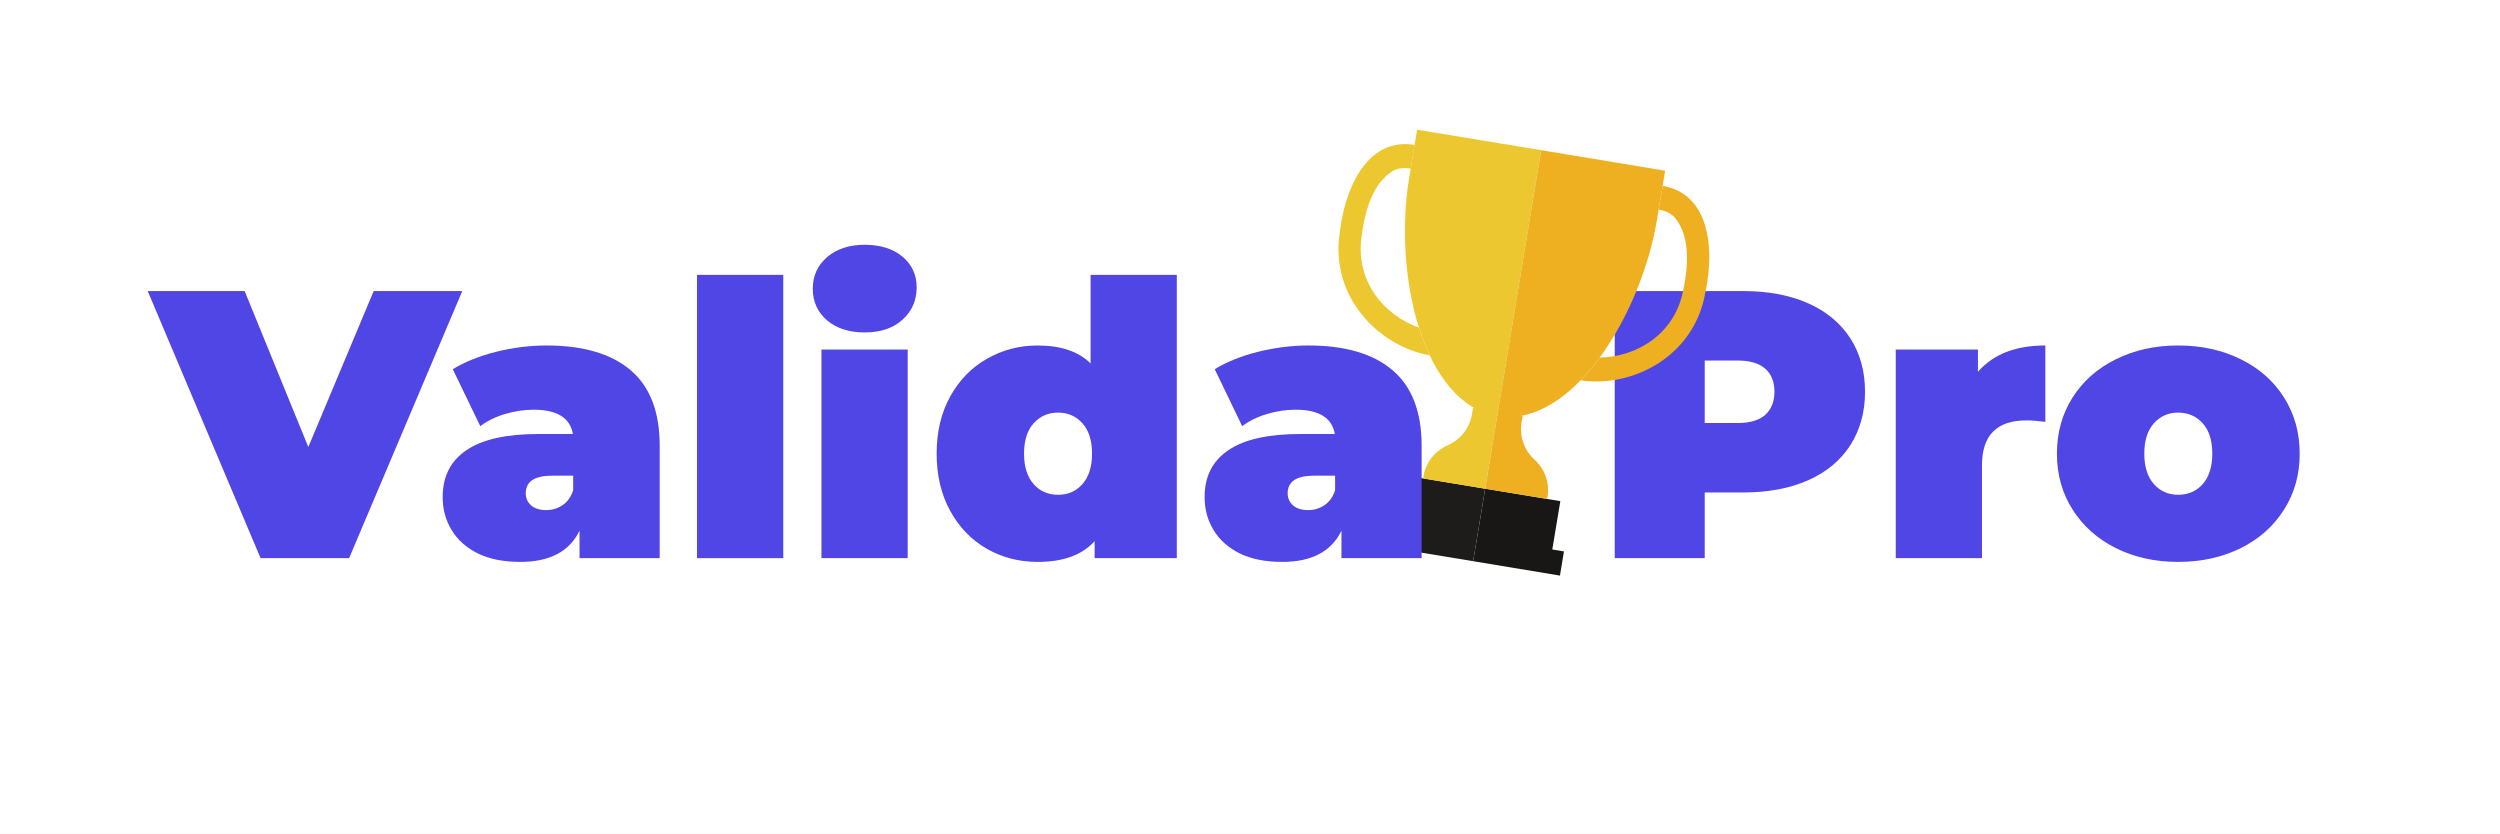
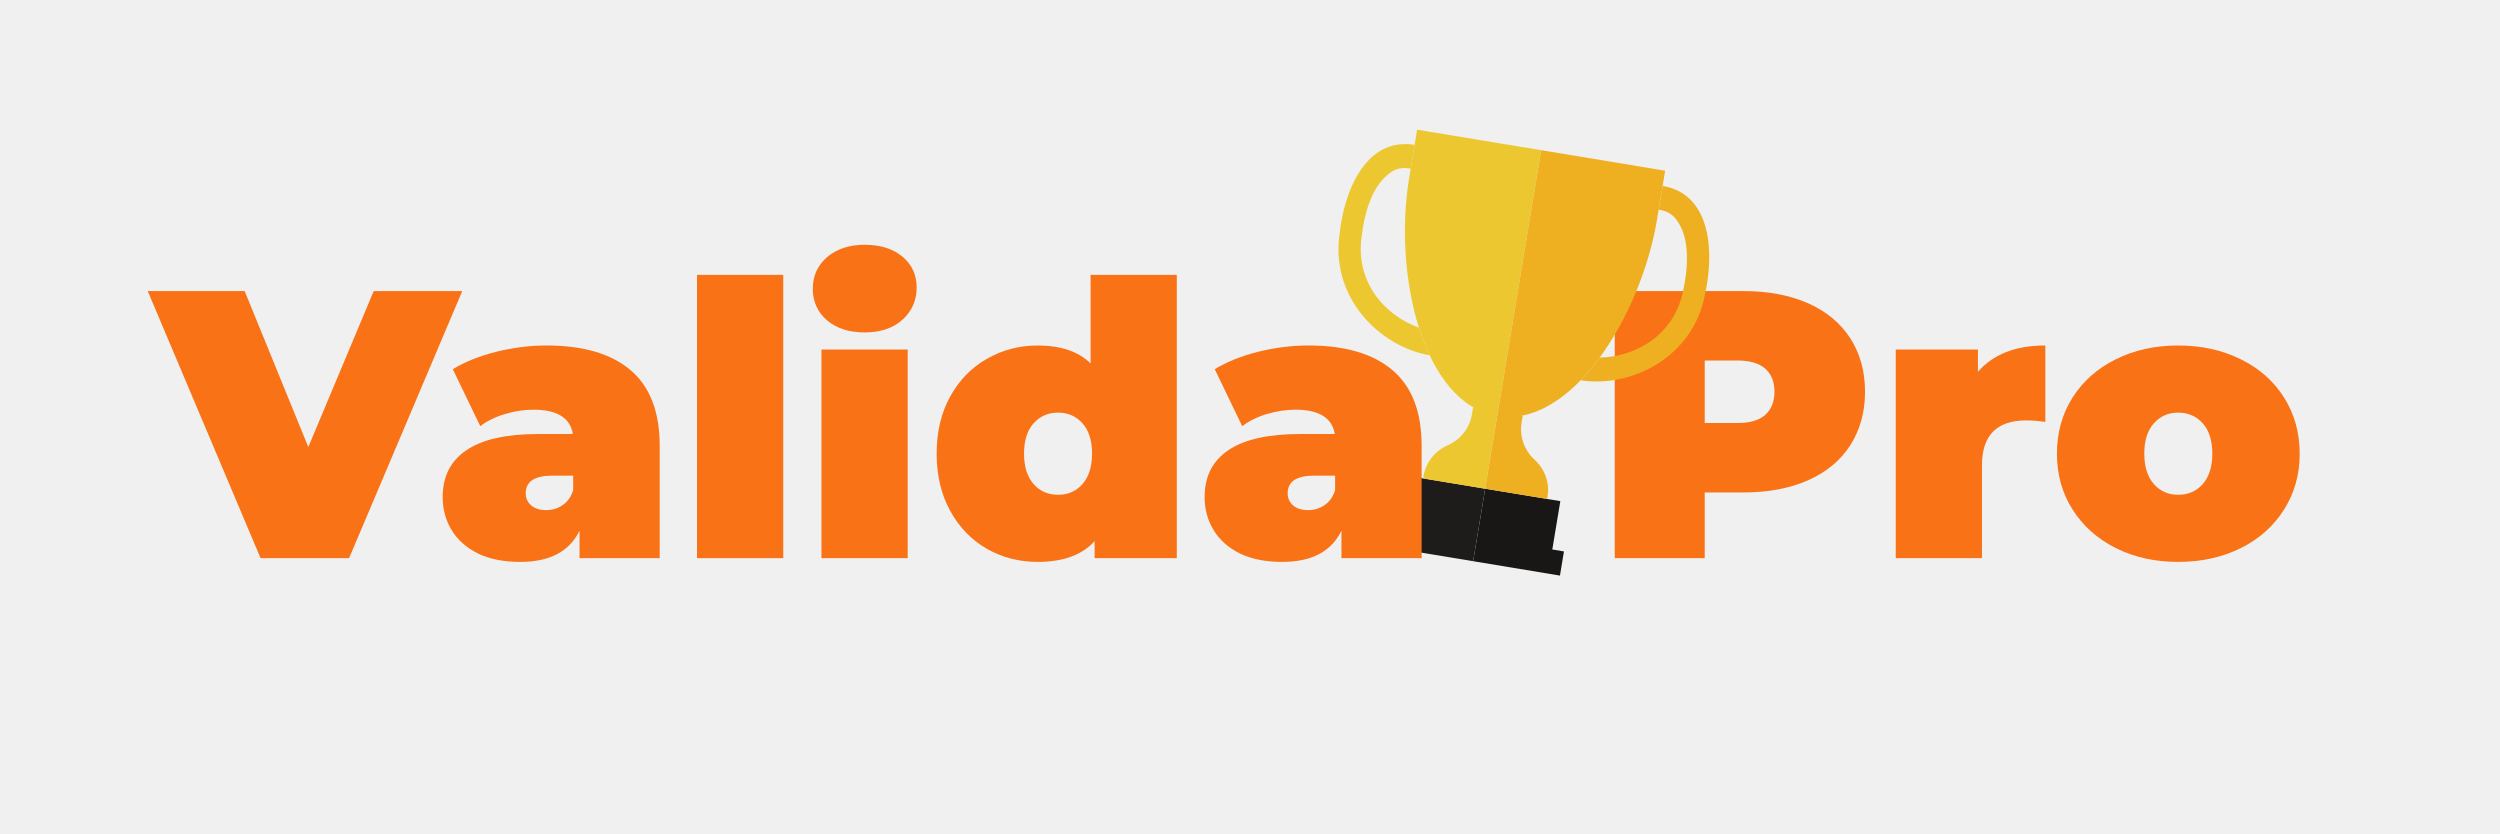
<svg xmlns="http://www.w3.org/2000/svg" width="180" zoomAndPan="magnify" viewBox="0 0 135 45" height="60" preserveAspectRatio="xMidYMid meet" version="1.2">
  <defs>
-     <clipPath id="d1e1f5bb74">
+     <clipPath id="3c553f6870">
      <path d="M 75 7 L 84 7 L 84 23 L 75 23 Z M 75 7 " />
    </clipPath>
-     <clipPath id="76a50fc703">
-       <path d="M 73.234 6.457 L 93.211 9.762 L 89.539 31.961 L 69.559 28.656 Z M 73.234 6.457 " />
-     </clipPath>
-     <clipPath id="3df2d9e23c">
-       <path d="M 73.234 6.457 L 93.211 9.762 L 89.539 31.961 L 69.559 28.656 Z M 73.234 6.457 " />
-     </clipPath>
-     <clipPath id="55a8b65a55">
-       <path d="M 73.234 6.457 L 93.211 9.762 L 89.539 31.961 L 69.559 28.656 Z M 73.234 6.457 " />
-     </clipPath>
-     <clipPath id="77e712efec">
+     <clipPath id="6647dc5ef5">
+       <path d="M 73.234 6.457 L 93.211 9.762 L 89.539 31.961 L 69.559 28.656 Z M 73.234 6.457 " />
+     </clipPath>
+     <clipPath id="b30aefbfd5">
+       <path d="M 73.234 6.457 L 93.211 9.762 L 89.539 31.961 L 69.559 28.656 Z M 73.234 6.457 " />
+     </clipPath>
+     <clipPath id="194a958cce">
+       <path d="M 73.234 6.457 L 93.211 9.762 L 89.539 31.961 L 69.559 28.656 Z M 73.234 6.457 " />
+     </clipPath>
+     <clipPath id="28473316ec">
      <path d="M 72 7 L 78 7 L 78 20 L 72 20 Z M 72 7 " />
    </clipPath>
-     <clipPath id="b0062c4d82">
-       <path d="M 73.234 6.457 L 93.211 9.762 L 89.539 31.961 L 69.559 28.656 Z M 73.234 6.457 " />
-     </clipPath>
-     <clipPath id="1a91e73132">
-       <path d="M 73.234 6.457 L 93.211 9.762 L 89.539 31.961 L 69.559 28.656 Z M 73.234 6.457 " />
-     </clipPath>
-     <clipPath id="0463121002">
-       <path d="M 73.234 6.457 L 93.211 9.762 L 89.539 31.961 L 69.559 28.656 Z M 73.234 6.457 " />
-     </clipPath>
-     <clipPath id="14095a1bad">
+     <clipPath id="09c0429ff4">
+       <path d="M 73.234 6.457 L 93.211 9.762 L 89.539 31.961 L 69.559 28.656 Z M 73.234 6.457 " />
+     </clipPath>
+     <clipPath id="5988bf8cd3">
+       <path d="M 73.234 6.457 L 93.211 9.762 L 89.539 31.961 L 69.559 28.656 Z M 73.234 6.457 " />
+     </clipPath>
+     <clipPath id="f6dcfa428a">
+       <path d="M 73.234 6.457 L 93.211 9.762 L 89.539 31.961 L 69.559 28.656 Z M 73.234 6.457 " />
+     </clipPath>
+     <clipPath id="82eb5a674a">
      <path d="M 74 25 L 81 25 L 81 31 L 74 31 Z M 74 25 " />
    </clipPath>
-     <clipPath id="ea97c9eac8">
-       <path d="M 73.234 6.457 L 93.211 9.762 L 89.539 31.961 L 69.559 28.656 Z M 73.234 6.457 " />
-     </clipPath>
-     <clipPath id="88576eea4c">
-       <path d="M 73.234 6.457 L 93.211 9.762 L 89.539 31.961 L 69.559 28.656 Z M 73.234 6.457 " />
-     </clipPath>
-     <clipPath id="3564a001b7">
-       <path d="M 73.234 6.457 L 93.211 9.762 L 89.539 31.961 L 69.559 28.656 Z M 73.234 6.457 " />
-     </clipPath>
-     <clipPath id="6e2c6543f6">
+     <clipPath id="4fe0195575">
+       <path d="M 73.234 6.457 L 93.211 9.762 L 89.539 31.961 L 69.559 28.656 Z M 73.234 6.457 " />
+     </clipPath>
+     <clipPath id="92fd238a98">
+       <path d="M 73.234 6.457 L 93.211 9.762 L 89.539 31.961 L 69.559 28.656 Z M 73.234 6.457 " />
+     </clipPath>
+     <clipPath id="0a2bc8ca42">
+       <path d="M 73.234 6.457 L 93.211 9.762 L 89.539 31.961 L 69.559 28.656 Z M 73.234 6.457 " />
+     </clipPath>
+     <clipPath id="25aca7b72c">
      <path d="M 76 21 L 81 21 L 81 27 L 76 27 Z M 76 21 " />
    </clipPath>
-     <clipPath id="102b800948">
-       <path d="M 73.234 6.457 L 93.211 9.762 L 89.539 31.961 L 69.559 28.656 Z M 73.234 6.457 " />
-     </clipPath>
-     <clipPath id="6cf7a07b7e">
-       <path d="M 73.234 6.457 L 93.211 9.762 L 89.539 31.961 L 69.559 28.656 Z M 73.234 6.457 " />
-     </clipPath>
-     <clipPath id="f215d36140">
-       <path d="M 73.234 6.457 L 93.211 9.762 L 89.539 31.961 L 69.559 28.656 Z M 73.234 6.457 " />
-     </clipPath>
-     <clipPath id="8b3914ffb0">
+     <clipPath id="e5148275ad">
+       <path d="M 73.234 6.457 L 93.211 9.762 L 89.539 31.961 L 69.559 28.656 Z M 73.234 6.457 " />
+     </clipPath>
+     <clipPath id="98e4b67ba5">
+       <path d="M 73.234 6.457 L 93.211 9.762 L 89.539 31.961 L 69.559 28.656 Z M 73.234 6.457 " />
+     </clipPath>
+     <clipPath id="9a0302e810">
+       <path d="M 73.234 6.457 L 93.211 9.762 L 89.539 31.961 L 69.559 28.656 Z M 73.234 6.457 " />
+     </clipPath>
+     <clipPath id="7383d8a003">
      <path d="M 80 8 L 90 8 L 90 23 L 80 23 Z M 80 8 " />
    </clipPath>
-     <clipPath id="9f3ba633ca">
-       <path d="M 73.234 6.457 L 93.211 9.762 L 89.539 31.961 L 69.559 28.656 Z M 73.234 6.457 " />
-     </clipPath>
-     <clipPath id="e495b608a1">
-       <path d="M 73.234 6.457 L 93.211 9.762 L 89.539 31.961 L 69.559 28.656 Z M 73.234 6.457 " />
-     </clipPath>
-     <clipPath id="f8c09e71fd">
-       <path d="M 73.234 6.457 L 93.211 9.762 L 89.539 31.961 L 69.559 28.656 Z M 73.234 6.457 " />
-     </clipPath>
-     <clipPath id="a2e47ad5ba">
+     <clipPath id="7f260d24df">
+       <path d="M 73.234 6.457 L 93.211 9.762 L 89.539 31.961 L 69.559 28.656 Z M 73.234 6.457 " />
+     </clipPath>
+     <clipPath id="68c55de17f">
+       <path d="M 73.234 6.457 L 93.211 9.762 L 89.539 31.961 L 69.559 28.656 Z M 73.234 6.457 " />
+     </clipPath>
+     <clipPath id="e494d5e843">
+       <path d="M 73.234 6.457 L 93.211 9.762 L 89.539 31.961 L 69.559 28.656 Z M 73.234 6.457 " />
+     </clipPath>
+     <clipPath id="8dfcf12ae9">
      <path d="M 85 10 L 93 10 L 93 21 L 85 21 Z M 85 10 " />
    </clipPath>
-     <clipPath id="5faa045c25">
-       <path d="M 73.234 6.457 L 93.211 9.762 L 89.539 31.961 L 69.559 28.656 Z M 73.234 6.457 " />
-     </clipPath>
-     <clipPath id="547d8cfe4e">
-       <path d="M 73.234 6.457 L 93.211 9.762 L 89.539 31.961 L 69.559 28.656 Z M 73.234 6.457 " />
-     </clipPath>
-     <clipPath id="9bfe5c3d22">
-       <path d="M 73.234 6.457 L 93.211 9.762 L 89.539 31.961 L 69.559 28.656 Z M 73.234 6.457 " />
-     </clipPath>
-     <clipPath id="68693694ba">
+     <clipPath id="001cb9059a">
+       <path d="M 73.234 6.457 L 93.211 9.762 L 89.539 31.961 L 69.559 28.656 Z M 73.234 6.457 " />
+     </clipPath>
+     <clipPath id="3aa1c481b9">
+       <path d="M 73.234 6.457 L 93.211 9.762 L 89.539 31.961 L 69.559 28.656 Z M 73.234 6.457 " />
+     </clipPath>
+     <clipPath id="dc10f7667d">
+       <path d="M 73.234 6.457 L 93.211 9.762 L 89.539 31.961 L 69.559 28.656 Z M 73.234 6.457 " />
+     </clipPath>
+     <clipPath id="8eb09d1b1a">
      <path d="M 79 26 L 85 26 L 85 32 L 79 32 Z M 79 26 " />
    </clipPath>
-     <clipPath id="9260838930">
-       <path d="M 73.234 6.457 L 93.211 9.762 L 89.539 31.961 L 69.559 28.656 Z M 73.234 6.457 " />
-     </clipPath>
-     <clipPath id="b05ba4a265">
-       <path d="M 73.234 6.457 L 93.211 9.762 L 89.539 31.961 L 69.559 28.656 Z M 73.234 6.457 " />
-     </clipPath>
-     <clipPath id="f110c1a678">
-       <path d="M 73.234 6.457 L 93.211 9.762 L 89.539 31.961 L 69.559 28.656 Z M 73.234 6.457 " />
-     </clipPath>
-     <clipPath id="e4cfca2c60">
+     <clipPath id="cd45427dd2">
+       <path d="M 73.234 6.457 L 93.211 9.762 L 89.539 31.961 L 69.559 28.656 Z M 73.234 6.457 " />
+     </clipPath>
+     <clipPath id="fd6dc5862e">
+       <path d="M 73.234 6.457 L 93.211 9.762 L 89.539 31.961 L 69.559 28.656 Z M 73.234 6.457 " />
+     </clipPath>
+     <clipPath id="c663a86db6">
+       <path d="M 73.234 6.457 L 93.211 9.762 L 89.539 31.961 L 69.559 28.656 Z M 73.234 6.457 " />
+     </clipPath>
+     <clipPath id="f606cc5de6">
      <path d="M 80 22 L 84 22 L 84 27 L 80 27 Z M 80 22 " />
    </clipPath>
-     <clipPath id="012e580fa6">
-       <path d="M 73.234 6.457 L 93.211 9.762 L 89.539 31.961 L 69.559 28.656 Z M 73.234 6.457 " />
-     </clipPath>
-     <clipPath id="9e02b61f8c">
-       <path d="M 73.234 6.457 L 93.211 9.762 L 89.539 31.961 L 69.559 28.656 Z M 73.234 6.457 " />
-     </clipPath>
-     <clipPath id="41104d167b">
+     <clipPath id="45670faffc">
+       <path d="M 73.234 6.457 L 93.211 9.762 L 89.539 31.961 L 69.559 28.656 Z M 73.234 6.457 " />
+     </clipPath>
+     <clipPath id="ee24d08388">
+       <path d="M 73.234 6.457 L 93.211 9.762 L 89.539 31.961 L 69.559 28.656 Z M 73.234 6.457 " />
+     </clipPath>
+     <clipPath id="ddec172cee">
      <path d="M 73.234 6.457 L 93.211 9.762 L 89.539 31.961 L 69.559 28.656 Z M 73.234 6.457 " />
    </clipPath>
  </defs>
-   <g id="f089ea3acf">
-     <rect x="0" width="135" y="0" height="45" style="fill:#ffffff;fill-opacity:1;stroke:none;" />
-     <rect x="0" width="135" y="0" height="45" style="fill:#ffffff;fill-opacity:1;stroke:none;" />
-     <g style="fill:#4f46e5;fill-opacity:1;">
+   <g id="4360a186a2">
+     <g style="fill:#f97316;fill-opacity:1;">
      <g transform="translate(86.02372, 30.13992)">
        <path style="stroke:none" d="M 8.125 -14.422 C 9.457 -14.422 10.617 -14.203 11.609 -13.766 C 12.598 -13.328 13.359 -12.695 13.891 -11.875 C 14.422 -11.051 14.688 -10.086 14.688 -8.984 C 14.688 -7.891 14.422 -6.926 13.891 -6.094 C 13.359 -5.27 12.598 -4.641 11.609 -4.203 C 10.617 -3.766 9.457 -3.547 8.125 -3.547 L 6.031 -3.547 L 6.031 0 L 1.172 0 L 1.172 -14.422 Z M 7.812 -7.297 C 8.469 -7.297 8.961 -7.441 9.297 -7.734 C 9.629 -8.035 9.797 -8.453 9.797 -8.984 C 9.797 -9.523 9.629 -9.941 9.297 -10.234 C 8.961 -10.523 8.469 -10.672 7.812 -10.672 L 6.031 -10.672 L 6.031 -7.297 Z M 7.812 -7.297 " />
      </g>
    </g>
-     <g style="fill:#4f46e5;fill-opacity:1;">
+     <g style="fill:#f97316;fill-opacity:1;">
      <g transform="translate(101.3394, 30.13992)">
        <path style="stroke:none" d="M 5.469 -10.062 C 6.289 -11.008 7.504 -11.484 9.109 -11.484 L 9.109 -7.359 C 8.734 -7.41 8.391 -7.438 8.078 -7.438 C 6.484 -7.438 5.688 -6.629 5.688 -5.016 L 5.688 0 L 1.031 0 L 1.031 -11.266 L 5.469 -11.266 Z M 5.469 -10.062 " />
      </g>
    </g>
-     <g style="fill:#4f46e5;fill-opacity:1;">
+     <g style="fill:#f97316;fill-opacity:1;">
      <g transform="translate(110.636, 30.13992)">
        <path style="stroke:none" d="M 6.984 0.203 C 5.734 0.203 4.609 -0.047 3.609 -0.547 C 2.617 -1.047 1.844 -1.738 1.281 -2.625 C 0.719 -3.508 0.438 -4.516 0.438 -5.641 C 0.438 -6.773 0.719 -7.785 1.281 -8.672 C 1.844 -9.555 2.617 -10.242 3.609 -10.734 C 4.609 -11.234 5.734 -11.484 6.984 -11.484 C 8.242 -11.484 9.375 -11.234 10.375 -10.734 C 11.375 -10.242 12.148 -9.555 12.703 -8.672 C 13.266 -7.785 13.547 -6.773 13.547 -5.641 C 13.547 -4.516 13.266 -3.508 12.703 -2.625 C 12.148 -1.738 11.375 -1.047 10.375 -0.547 C 9.375 -0.047 8.242 0.203 6.984 0.203 Z M 6.984 -3.422 C 7.523 -3.422 7.969 -3.613 8.312 -4 C 8.656 -4.395 8.828 -4.941 8.828 -5.641 C 8.828 -6.348 8.656 -6.895 8.312 -7.281 C 7.969 -7.664 7.523 -7.859 6.984 -7.859 C 6.453 -7.859 6.016 -7.664 5.672 -7.281 C 5.328 -6.895 5.156 -6.348 5.156 -5.641 C 5.156 -4.941 5.328 -4.395 5.672 -4 C 6.016 -3.613 6.453 -3.422 6.984 -3.422 Z M 6.984 -3.422 " />
      </g>
    </g>
-     <g clip-rule="nonzero" clip-path="url(#d1e1f5bb74)">
-       <g clip-rule="nonzero" clip-path="url(#76a50fc703)">
-         <g clip-rule="nonzero" clip-path="url(#3df2d9e23c)">
-           <g clip-rule="nonzero" clip-path="url(#55a8b65a55)">
+     <g clip-rule="nonzero" clip-path="url(#3c553f6870)">
+       <g clip-rule="nonzero" clip-path="url(#6647dc5ef5)">
+         <g clip-rule="nonzero" clip-path="url(#b30aefbfd5)">
+           <g clip-rule="nonzero" clip-path="url(#194a958cce)">
            <path style=" stroke:none;fill-rule:nonzero;fill:#edc730;fill-opacity:1;" d="M 83.223 8.109 L 80.848 22.465 C 76.828 21.801 75.23 14.836 76.094 9.613 L 76.523 7.004 L 83.223 8.109 " />
          </g>
        </g>
      </g>
    </g>
-     <g clip-rule="nonzero" clip-path="url(#77e712efec)">
-       <g clip-rule="nonzero" clip-path="url(#b0062c4d82)">
-         <g clip-rule="nonzero" clip-path="url(#1a91e73132)">
-           <g clip-rule="nonzero" clip-path="url(#0463121002)">
+     <g clip-rule="nonzero" clip-path="url(#28473316ec)">
+       <g clip-rule="nonzero" clip-path="url(#09c0429ff4)">
+         <g clip-rule="nonzero" clip-path="url(#5988bf8cd3)">
+           <g clip-rule="nonzero" clip-path="url(#f6dcfa428a)">
            <path style=" stroke:none;fill-rule:nonzero;fill:#edc730;fill-opacity:1;" d="M 76.621 17.695 C 74.734 17.016 73.133 15.16 73.543 12.668 C 73.547 12.648 73.551 12.629 73.551 12.609 C 73.555 12.59 73.75 10.613 74.715 9.641 C 75.16 9.191 75.512 8.992 76.176 9.105 L 76.391 7.824 C 75.438 7.668 74.609 7.938 73.926 8.629 C 72.664 9.906 72.387 12.184 72.355 12.5 C 71.781 16.027 74.465 18.703 77.203 19.188 C 76.98 18.719 76.789 18.219 76.621 17.695 " />
          </g>
        </g>
      </g>
    </g>
-     <g clip-rule="nonzero" clip-path="url(#14095a1bad)">
-       <g clip-rule="nonzero" clip-path="url(#ea97c9eac8)">
-         <g clip-rule="nonzero" clip-path="url(#88576eea4c)">
-           <g clip-rule="nonzero" clip-path="url(#3564a001b7)">
+     <g clip-rule="nonzero" clip-path="url(#82eb5a674a)">
+       <g clip-rule="nonzero" clip-path="url(#4fe0195575)">
+         <g clip-rule="nonzero" clip-path="url(#92fd238a98)">
+           <g clip-rule="nonzero" clip-path="url(#0a2bc8ca42)">
            <path style=" stroke:none;fill-rule:nonzero;fill:#1d1c1b;fill-opacity:1;" d="M 76.137 25.719 L 75.707 28.328 L 75.078 28.227 L 74.863 29.531 L 79.551 30.305 L 80.199 26.391 L 76.137 25.719 " />
          </g>
        </g>
      </g>
    </g>
-     <g clip-rule="nonzero" clip-path="url(#6e2c6543f6)">
-       <g clip-rule="nonzero" clip-path="url(#102b800948)">
-         <g clip-rule="nonzero" clip-path="url(#6cf7a07b7e)">
-           <g clip-rule="nonzero" clip-path="url(#f215d36140)">
+     <g clip-rule="nonzero" clip-path="url(#25aca7b72c)">
+       <g clip-rule="nonzero" clip-path="url(#e5148275ad)">
+         <g clip-rule="nonzero" clip-path="url(#98e4b67ba5)">
+           <g clip-rule="nonzero" clip-path="url(#9a0302e810)">
            <path style=" stroke:none;fill-rule:nonzero;fill:#edc730;fill-opacity:1;" d="M 79.547 21.996 L 79.484 22.379 C 79.363 23.113 78.871 23.738 78.18 24.043 C 77.484 24.348 76.992 24.973 76.871 25.707 L 76.848 25.836 L 80.199 26.391 L 80.848 22.465 L 79.547 21.996 " />
          </g>
        </g>
      </g>
    </g>
-     <g clip-rule="nonzero" clip-path="url(#8b3914ffb0)">
-       <g clip-rule="nonzero" clip-path="url(#9f3ba633ca)">
-         <g clip-rule="nonzero" clip-path="url(#e495b608a1)">
-           <g clip-rule="nonzero" clip-path="url(#f8c09e71fd)">
+     <g clip-rule="nonzero" clip-path="url(#7383d8a003)">
+       <g clip-rule="nonzero" clip-path="url(#7f260d24df)">
+         <g clip-rule="nonzero" clip-path="url(#68c55de17f)">
+           <g clip-rule="nonzero" clip-path="url(#e494d5e843)">
            <path style=" stroke:none;fill-rule:nonzero;fill:#eeb021;fill-opacity:1;" d="M 83.223 8.109 L 80.848 22.465 C 84.863 23.133 88.621 17.051 89.484 11.828 L 89.918 9.219 L 83.223 8.109 " />
          </g>
        </g>
      </g>
    </g>
-     <g clip-rule="nonzero" clip-path="url(#a2e47ad5ba)">
-       <g clip-rule="nonzero" clip-path="url(#5faa045c25)">
-         <g clip-rule="nonzero" clip-path="url(#547d8cfe4e)">
-           <g clip-rule="nonzero" clip-path="url(#9bfe5c3d22)">
+     <g clip-rule="nonzero" clip-path="url(#8dfcf12ae9)">
+       <g clip-rule="nonzero" clip-path="url(#001cb9059a)">
+         <g clip-rule="nonzero" clip-path="url(#3aa1c481b9)">
+           <g clip-rule="nonzero" clip-path="url(#dc10f7667d)">
            <path style=" stroke:none;fill-rule:nonzero;fill:#eeb021;fill-opacity:1;" d="M 91.852 11.598 C 91.43 10.723 90.734 10.199 89.781 10.039 L 89.57 11.32 C 90.238 11.43 90.504 11.73 90.785 12.301 C 91.383 13.531 90.934 15.465 90.93 15.484 C 90.922 15.5 90.918 15.523 90.918 15.543 C 90.504 18.035 88.387 19.273 86.383 19.309 C 86.055 19.754 85.711 20.164 85.352 20.535 C 88.102 20.957 91.5 19.289 92.094 15.766 C 92.164 15.457 92.637 13.211 91.852 11.598 " />
          </g>
        </g>
      </g>
    </g>
-     <g clip-rule="nonzero" clip-path="url(#68693694ba)">
-       <g clip-rule="nonzero" clip-path="url(#9260838930)">
-         <g clip-rule="nonzero" clip-path="url(#b05ba4a265)">
-           <g clip-rule="nonzero" clip-path="url(#f110c1a678)">
+     <g clip-rule="nonzero" clip-path="url(#8eb09d1b1a)">
+       <g clip-rule="nonzero" clip-path="url(#cd45427dd2)">
+         <g clip-rule="nonzero" clip-path="url(#fd6dc5862e)">
+           <g clip-rule="nonzero" clip-path="url(#c663a86db6)">
            <path style=" stroke:none;fill-rule:nonzero;fill:#191716;fill-opacity:1;" d="M 83.824 29.672 L 84.258 27.062 L 80.199 26.391 L 79.551 30.305 L 84.238 31.082 L 84.453 29.777 L 83.824 29.672 " />
          </g>
        </g>
      </g>
    </g>
-     <g clip-rule="nonzero" clip-path="url(#e4cfca2c60)">
-       <g clip-rule="nonzero" clip-path="url(#012e580fa6)">
-         <g clip-rule="nonzero" clip-path="url(#9e02b61f8c)">
-           <g clip-rule="nonzero" clip-path="url(#41104d167b)">
+     <g clip-rule="nonzero" clip-path="url(#f606cc5de6)">
+       <g clip-rule="nonzero" clip-path="url(#45670faffc)">
+         <g clip-rule="nonzero" clip-path="url(#ee24d08388)">
+           <g clip-rule="nonzero" clip-path="url(#ddec172cee)">
            <path style=" stroke:none;fill-rule:nonzero;fill:#eeb021;fill-opacity:1;" d="M 82.227 22.438 L 82.164 22.824 C 82.043 23.559 82.305 24.309 82.863 24.82 C 83.426 25.332 83.688 26.078 83.566 26.812 L 83.547 26.941 L 80.199 26.391 L 80.848 22.465 L 82.227 22.438 " />
          </g>
        </g>
      </g>
    </g>
-     <g style="fill:#4f46e5;fill-opacity:1;">
+     <g style="fill:#f97316;fill-opacity:1;">
      <g transform="translate(8.36763, 30.13992)">
        <path style="stroke:none" d="M 16.594 -14.422 L 10.484 0 L 5.703 0 L -0.391 -14.422 L 4.844 -14.422 L 8.281 -6 L 11.812 -14.422 Z M 16.594 -14.422 " />
      </g>
    </g>
-     <g style="fill:#4f46e5;fill-opacity:1;">
+     <g style="fill:#f97316;fill-opacity:1;">
      <g transform="translate(23.43591, 30.13992)">
        <path style="stroke:none" d="M 6.078 -11.484 C 8.055 -11.484 9.566 -11.039 10.609 -10.156 C 11.66 -9.27 12.188 -7.906 12.188 -6.062 L 12.188 0 L 7.859 0 L 7.859 -1.484 C 7.316 -0.359 6.25 0.203 4.656 0.203 C 3.758 0.203 3 0.051 2.375 -0.25 C 1.75 -0.562 1.273 -0.984 0.953 -1.516 C 0.629 -2.047 0.469 -2.641 0.469 -3.297 C 0.469 -4.41 0.895 -5.254 1.75 -5.828 C 2.602 -6.41 3.895 -6.703 5.625 -6.703 L 7.5 -6.703 C 7.352 -7.578 6.645 -8.016 5.375 -8.016 C 4.863 -8.016 4.348 -7.938 3.828 -7.781 C 3.305 -7.625 2.863 -7.406 2.5 -7.125 L 1.016 -10.203 C 1.66 -10.598 2.438 -10.91 3.344 -11.141 C 4.258 -11.367 5.172 -11.484 6.078 -11.484 Z M 6.062 -2.594 C 6.383 -2.594 6.676 -2.68 6.938 -2.859 C 7.207 -3.035 7.398 -3.305 7.516 -3.672 L 7.516 -4.453 L 6.375 -4.453 C 5.426 -4.453 4.953 -4.133 4.953 -3.5 C 4.953 -3.238 5.051 -3.02 5.25 -2.844 C 5.445 -2.676 5.719 -2.594 6.062 -2.594 Z M 6.062 -2.594 " />
      </g>
    </g>
-     <g style="fill:#4f46e5;fill-opacity:1;">
+     <g style="fill:#f97316;fill-opacity:1;">
      <g transform="translate(36.60783, 30.13992)">
        <path style="stroke:none" d="M 1.031 -15.297 L 5.688 -15.297 L 5.688 0 L 1.031 0 Z M 1.031 -15.297 " />
      </g>
    </g>
-     <g style="fill:#4f46e5;fill-opacity:1;">
+     <g style="fill:#f97316;fill-opacity:1;">
      <g transform="translate(43.32778, 30.13992)">
        <path style="stroke:none" d="M 1.031 -11.266 L 5.688 -11.266 L 5.688 0 L 1.031 0 Z M 3.359 -12.188 C 2.523 -12.188 1.848 -12.406 1.328 -12.844 C 0.816 -13.289 0.562 -13.859 0.562 -14.547 C 0.562 -15.234 0.816 -15.801 1.328 -16.25 C 1.848 -16.695 2.523 -16.922 3.359 -16.922 C 4.211 -16.922 4.895 -16.707 5.406 -16.281 C 5.914 -15.852 6.172 -15.301 6.172 -14.625 C 6.172 -13.914 5.914 -13.332 5.406 -12.875 C 4.895 -12.414 4.211 -12.188 3.359 -12.188 Z M 3.359 -12.188 " />
      </g>
    </g>
-     <g style="fill:#4f46e5;fill-opacity:1;">
+     <g style="fill:#f97316;fill-opacity:1;">
      <g transform="translate(50.04772, 30.13992)">
        <path style="stroke:none" d="M 13.5 -15.297 L 13.5 0 L 9.062 0 L 9.062 -0.922 C 8.395 -0.172 7.367 0.203 5.984 0.203 C 4.992 0.203 4.082 -0.031 3.25 -0.5 C 2.414 -0.977 1.754 -1.66 1.266 -2.547 C 0.773 -3.441 0.531 -4.473 0.531 -5.641 C 0.531 -6.816 0.773 -7.848 1.266 -8.734 C 1.754 -9.617 2.414 -10.297 3.25 -10.766 C 4.082 -11.242 4.992 -11.484 5.984 -11.484 C 7.234 -11.484 8.188 -11.16 8.844 -10.516 L 8.844 -15.297 Z M 7.094 -3.422 C 7.625 -3.422 8.062 -3.613 8.406 -4 C 8.75 -4.395 8.922 -4.941 8.922 -5.641 C 8.922 -6.348 8.75 -6.895 8.406 -7.281 C 8.062 -7.664 7.625 -7.859 7.094 -7.859 C 6.551 -7.859 6.109 -7.664 5.766 -7.281 C 5.422 -6.895 5.25 -6.348 5.25 -5.641 C 5.25 -4.941 5.422 -4.395 5.766 -4 C 6.109 -3.613 6.551 -3.422 7.094 -3.422 Z M 7.094 -3.422 " />
      </g>
    </g>
-     <g style="fill:#4f46e5;fill-opacity:1;">
+     <g style="fill:#f97316;fill-opacity:1;">
      <g transform="translate(64.58012, 30.13992)">
        <path style="stroke:none" d="M 6.078 -11.484 C 8.055 -11.484 9.566 -11.039 10.609 -10.156 C 11.66 -9.27 12.188 -7.906 12.188 -6.062 L 12.188 0 L 7.859 0 L 7.859 -1.484 C 7.316 -0.359 6.25 0.203 4.656 0.203 C 3.758 0.203 3 0.051 2.375 -0.25 C 1.75 -0.562 1.273 -0.984 0.953 -1.516 C 0.629 -2.047 0.469 -2.641 0.469 -3.297 C 0.469 -4.41 0.895 -5.254 1.75 -5.828 C 2.602 -6.41 3.895 -6.703 5.625 -6.703 L 7.5 -6.703 C 7.352 -7.578 6.645 -8.016 5.375 -8.016 C 4.863 -8.016 4.348 -7.938 3.828 -7.781 C 3.305 -7.625 2.863 -7.406 2.5 -7.125 L 1.016 -10.203 C 1.66 -10.598 2.438 -10.91 3.344 -11.141 C 4.258 -11.367 5.172 -11.484 6.078 -11.484 Z M 6.062 -2.594 C 6.383 -2.594 6.676 -2.68 6.938 -2.859 C 7.207 -3.035 7.398 -3.305 7.516 -3.672 L 7.516 -4.453 L 6.375 -4.453 C 5.426 -4.453 4.953 -4.133 4.953 -3.5 C 4.953 -3.238 5.051 -3.02 5.25 -2.844 C 5.445 -2.676 5.719 -2.594 6.062 -2.594 Z M 6.062 -2.594 " />
      </g>
    </g>
  </g>
</svg>
